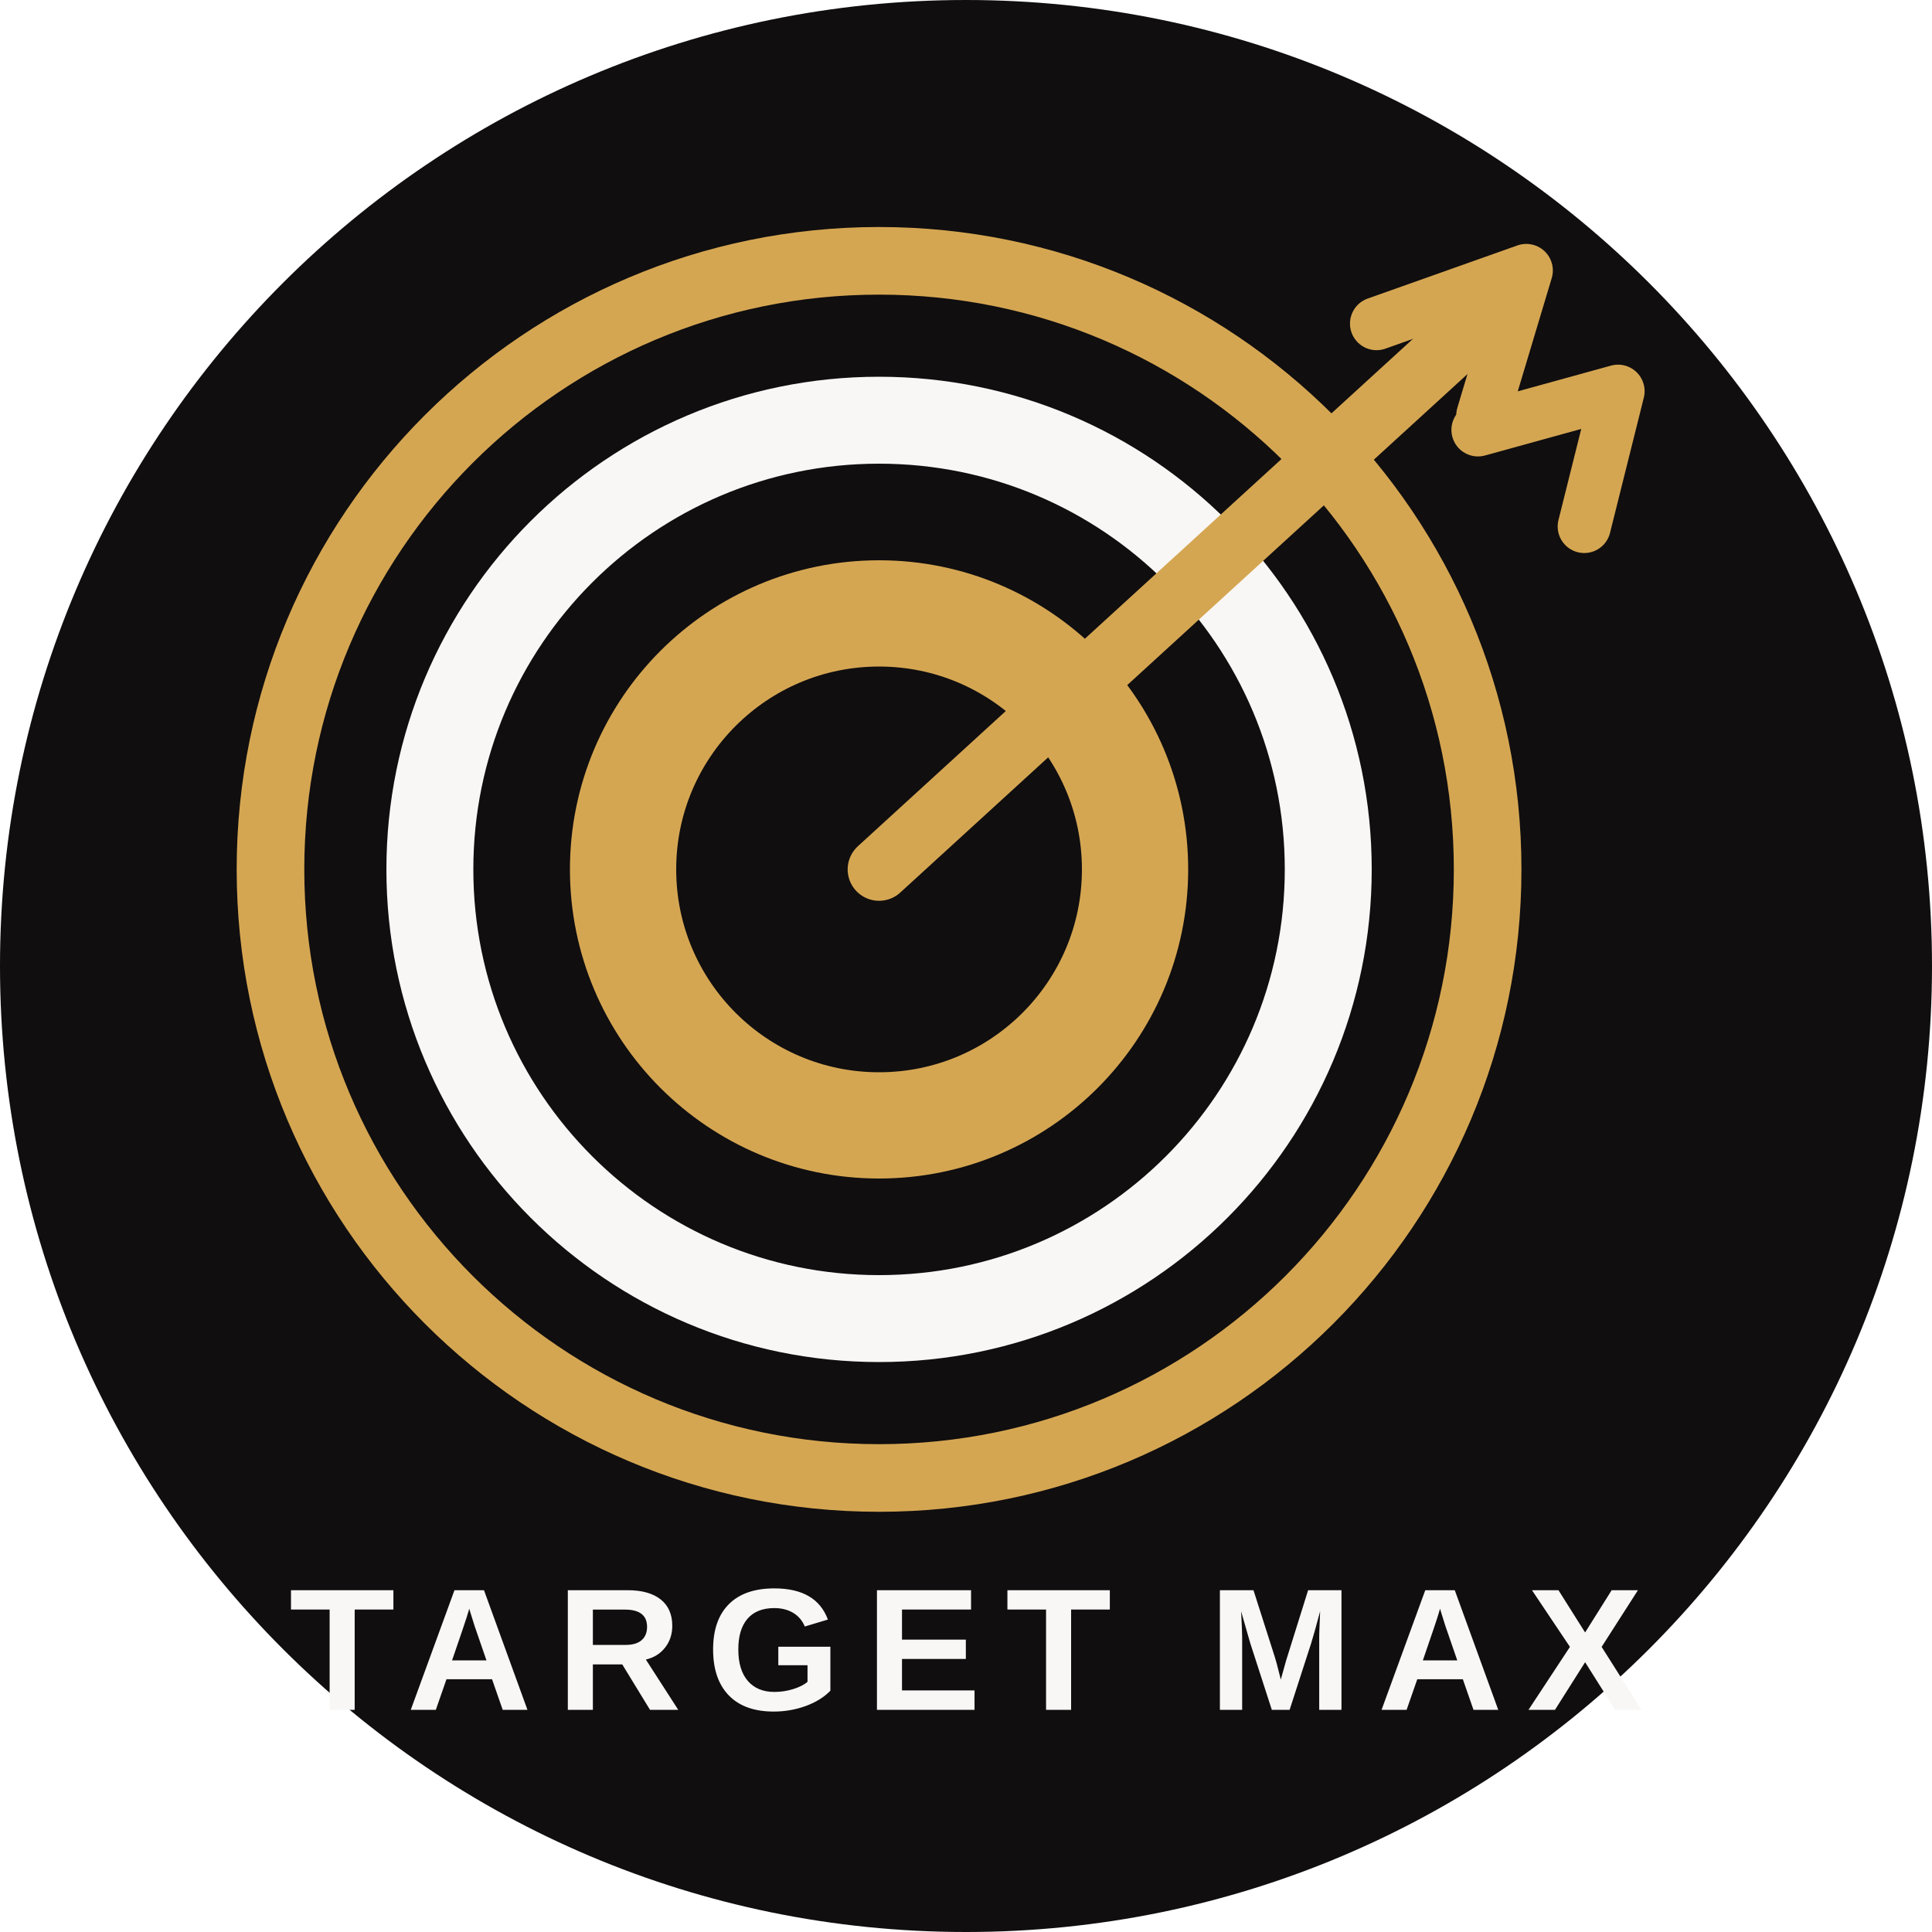
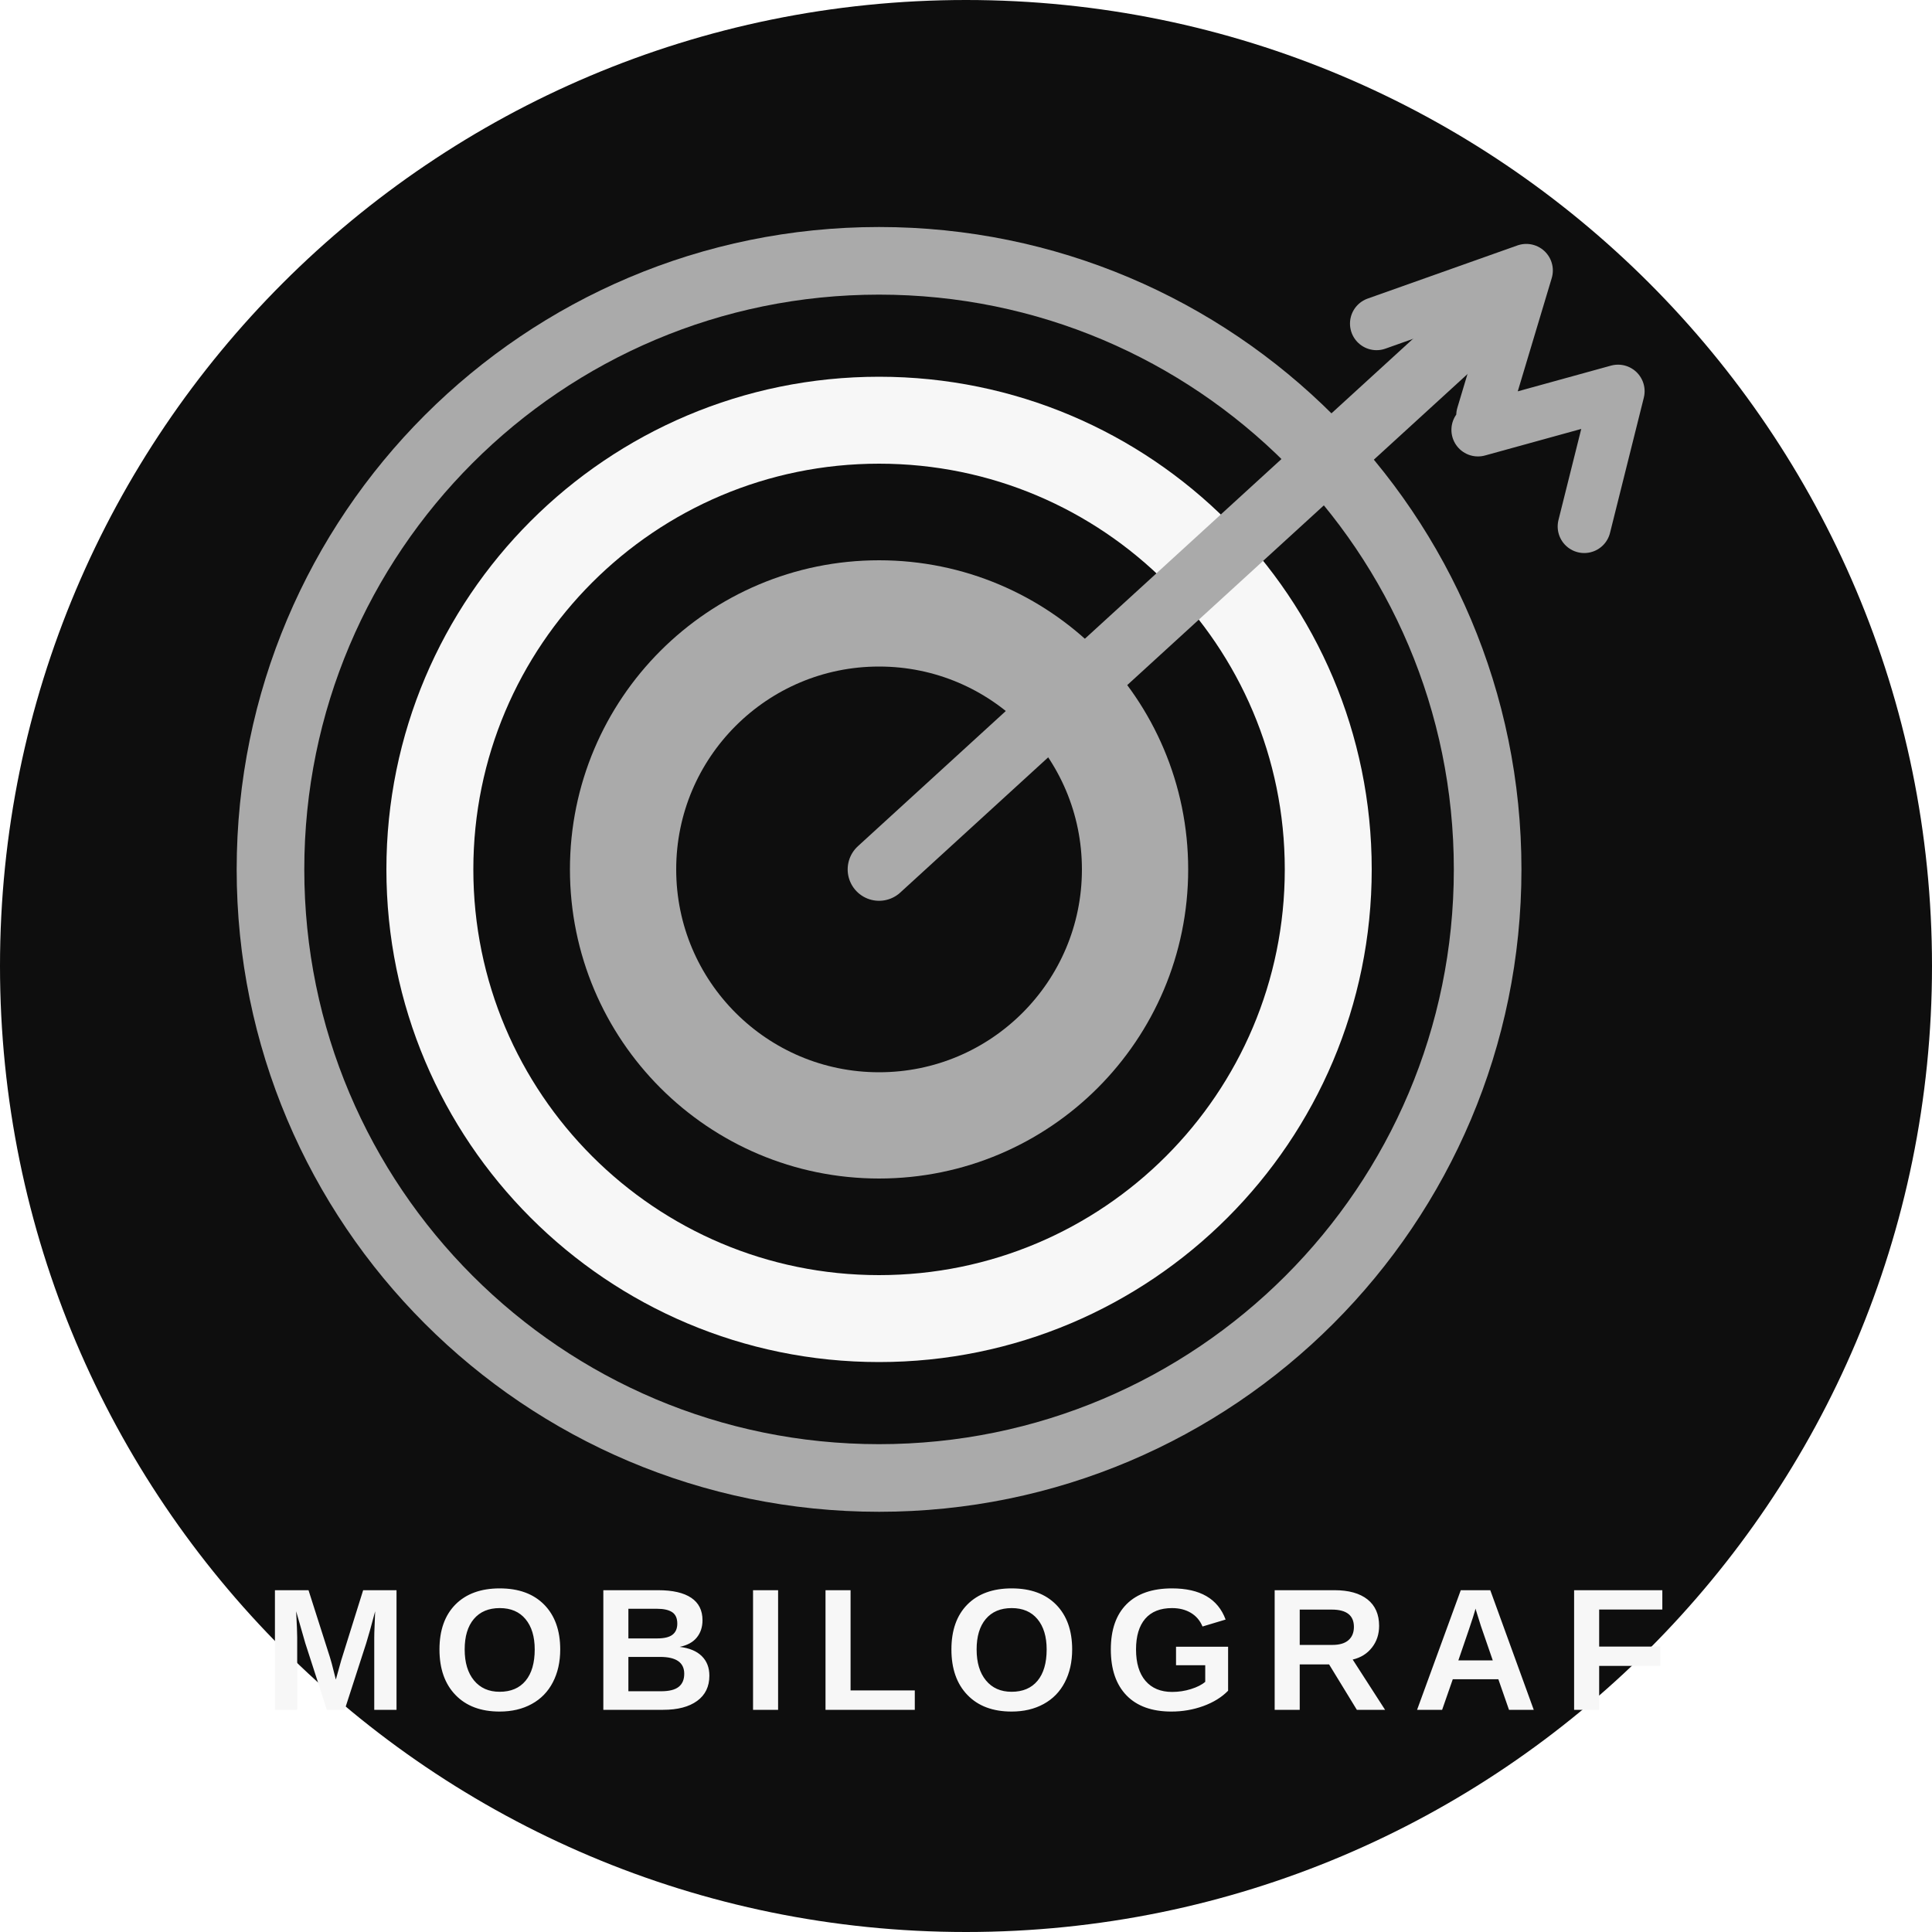
- <svg xmlns="http://www.w3.org/2000/svg" viewBox="0 0 400 400" role="img" aria-label="Target Max">
-   <rect width="400" height="400" rx="200" fill="#100e0f" />
-   <circle cx="182" cy="180" r="126" fill="none" stroke="#d5a652" stroke-width="14" />
-   <circle cx="182" cy="180" r="93" fill="none" stroke="#f8f7f5" stroke-width="18" />
-   <circle cx="182" cy="180" r="53" fill="none" stroke="#d5a652" stroke-width="22" />
-   <path d="M182 180 310 63" fill="none" stroke="#d5a652" stroke-width="13" stroke-linecap="round" />
-   <path d="m285 67 31-11-9 30M306 89l29-8-7 28" fill="none" stroke="#d5a652" stroke-width="11" stroke-linecap="round" stroke-linejoin="round" />
-   <text x="200" y="354" text-anchor="middle" fill="#f8f7f5" font-family="Arial,sans-serif" font-size="36" font-weight="700" letter-spacing="5">TARGET MAX</text>
+ <svg xmlns="http://www.w3.org/2000/svg" viewBox="0 0 400 400" role="img" aria-label="Mobilograf + Videograf">
+   <rect width="400" height="400" rx="200" fill="#0e0e0e" />
+   <circle cx="182" cy="180" r="126" fill="none" stroke="#aaaaaa" stroke-width="14" />
+   <circle cx="182" cy="180" r="93" fill="none" stroke="#f7f7f7" stroke-width="18" />
+   <circle cx="182" cy="180" r="53" fill="none" stroke="#aaaaaa" stroke-width="22" />
+   <path d="M182 180 310 63" fill="none" stroke="#aaaaaa" stroke-width="13" stroke-linecap="round" />
+   <path d="m285 67 31-11-9 30M306 89l29-8-7 28" fill="none" stroke="#aaaaaa" stroke-width="11" stroke-linecap="round" stroke-linejoin="round" />
+   <text x="200" y="354" text-anchor="middle" fill="#f7f7f7" font-family="Arial,sans-serif" font-size="36" font-weight="700" letter-spacing="5">MOBILOGRAF</text>
</svg>
